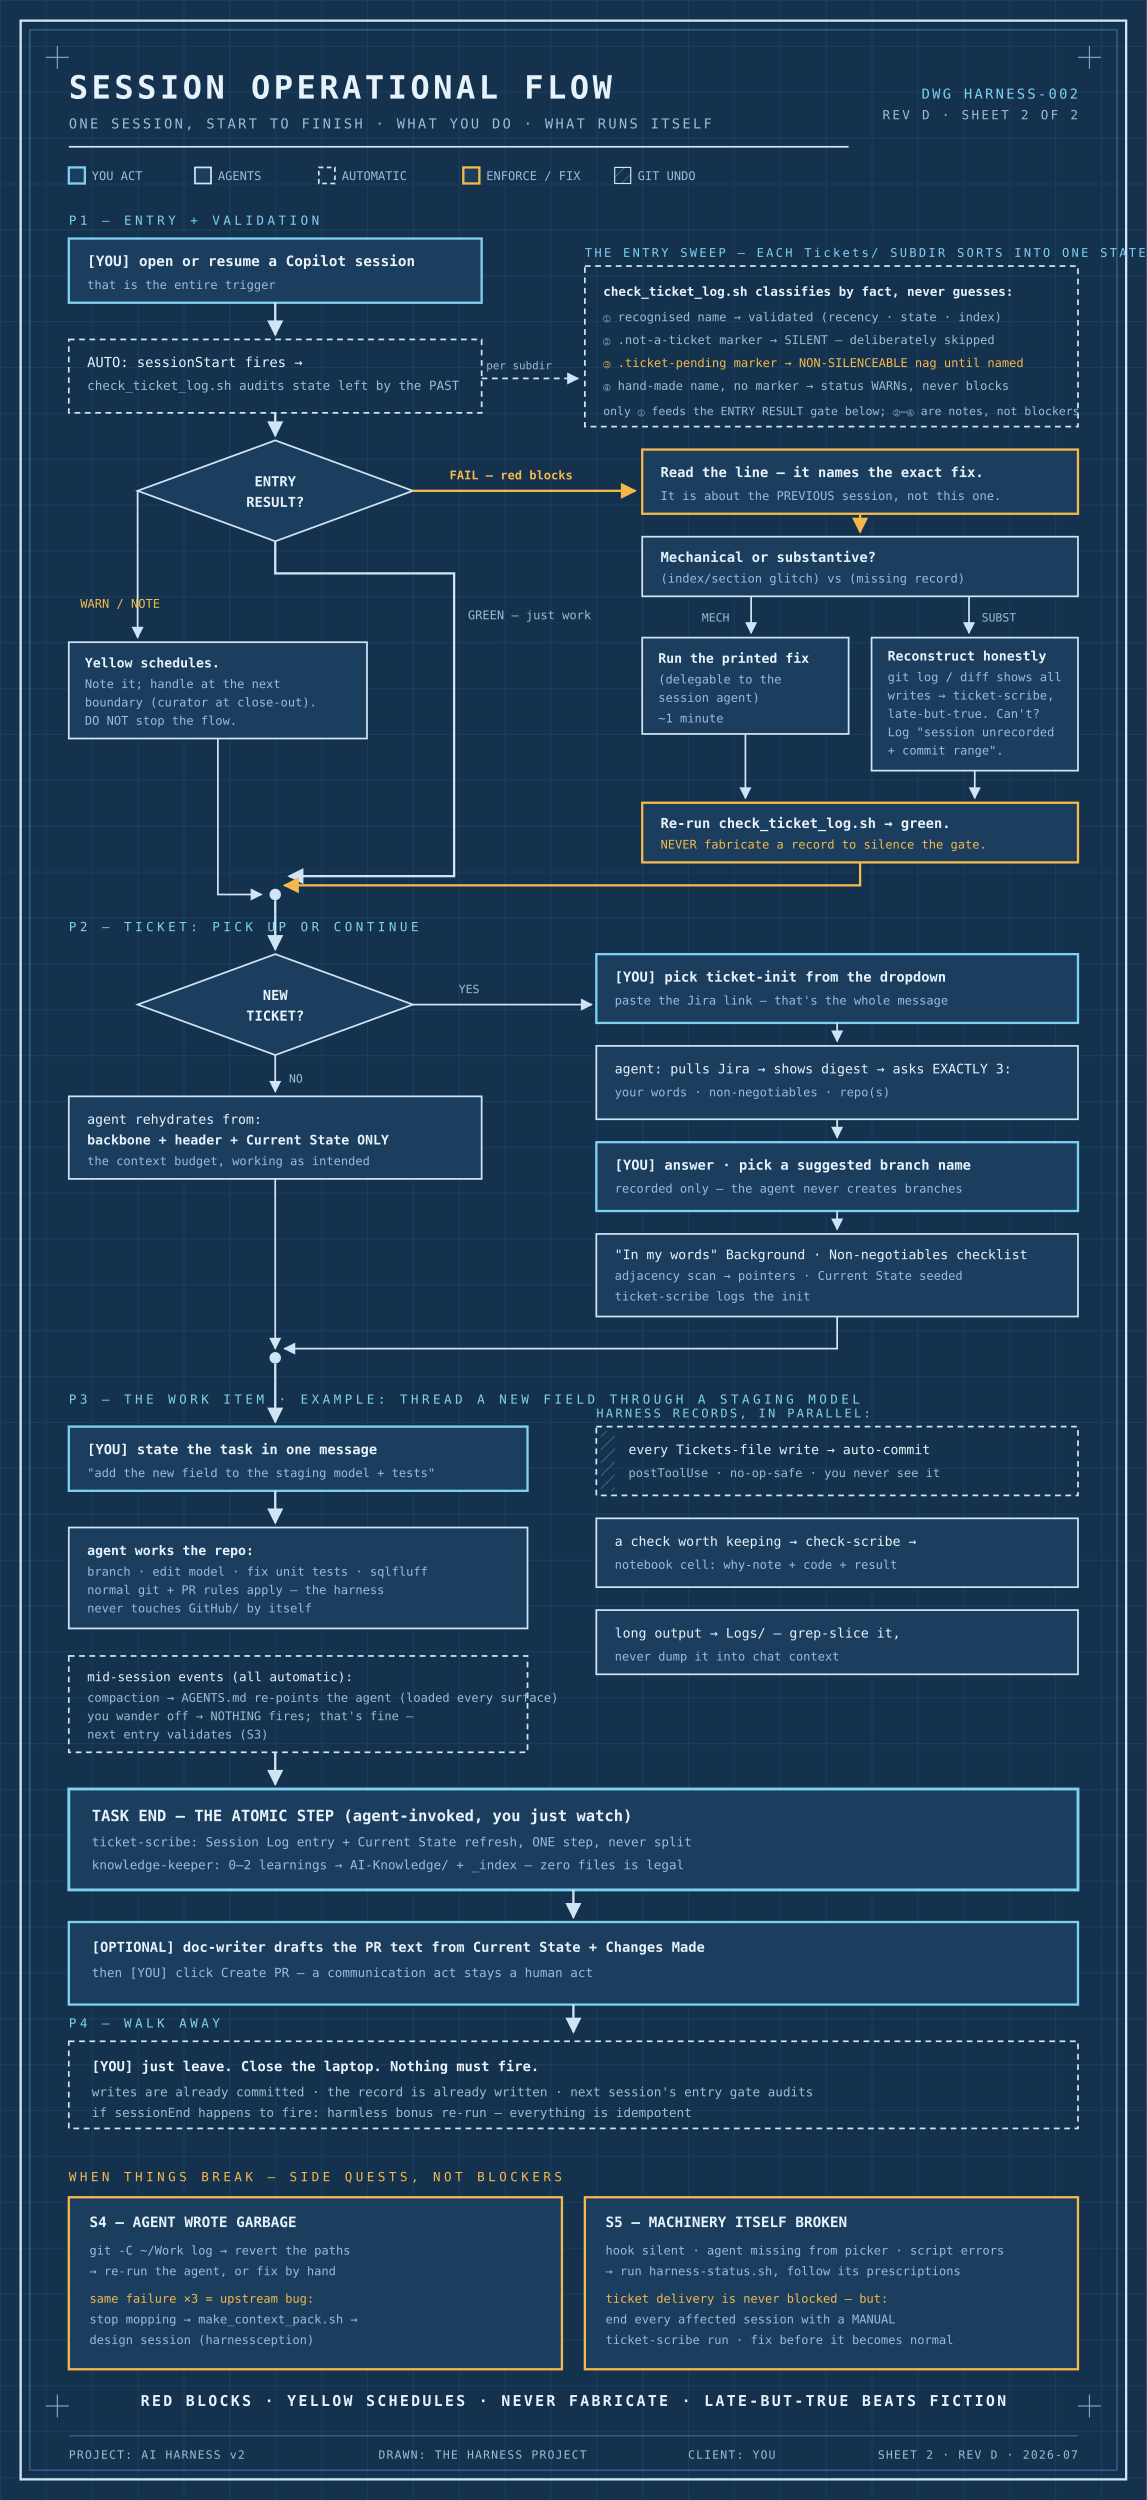
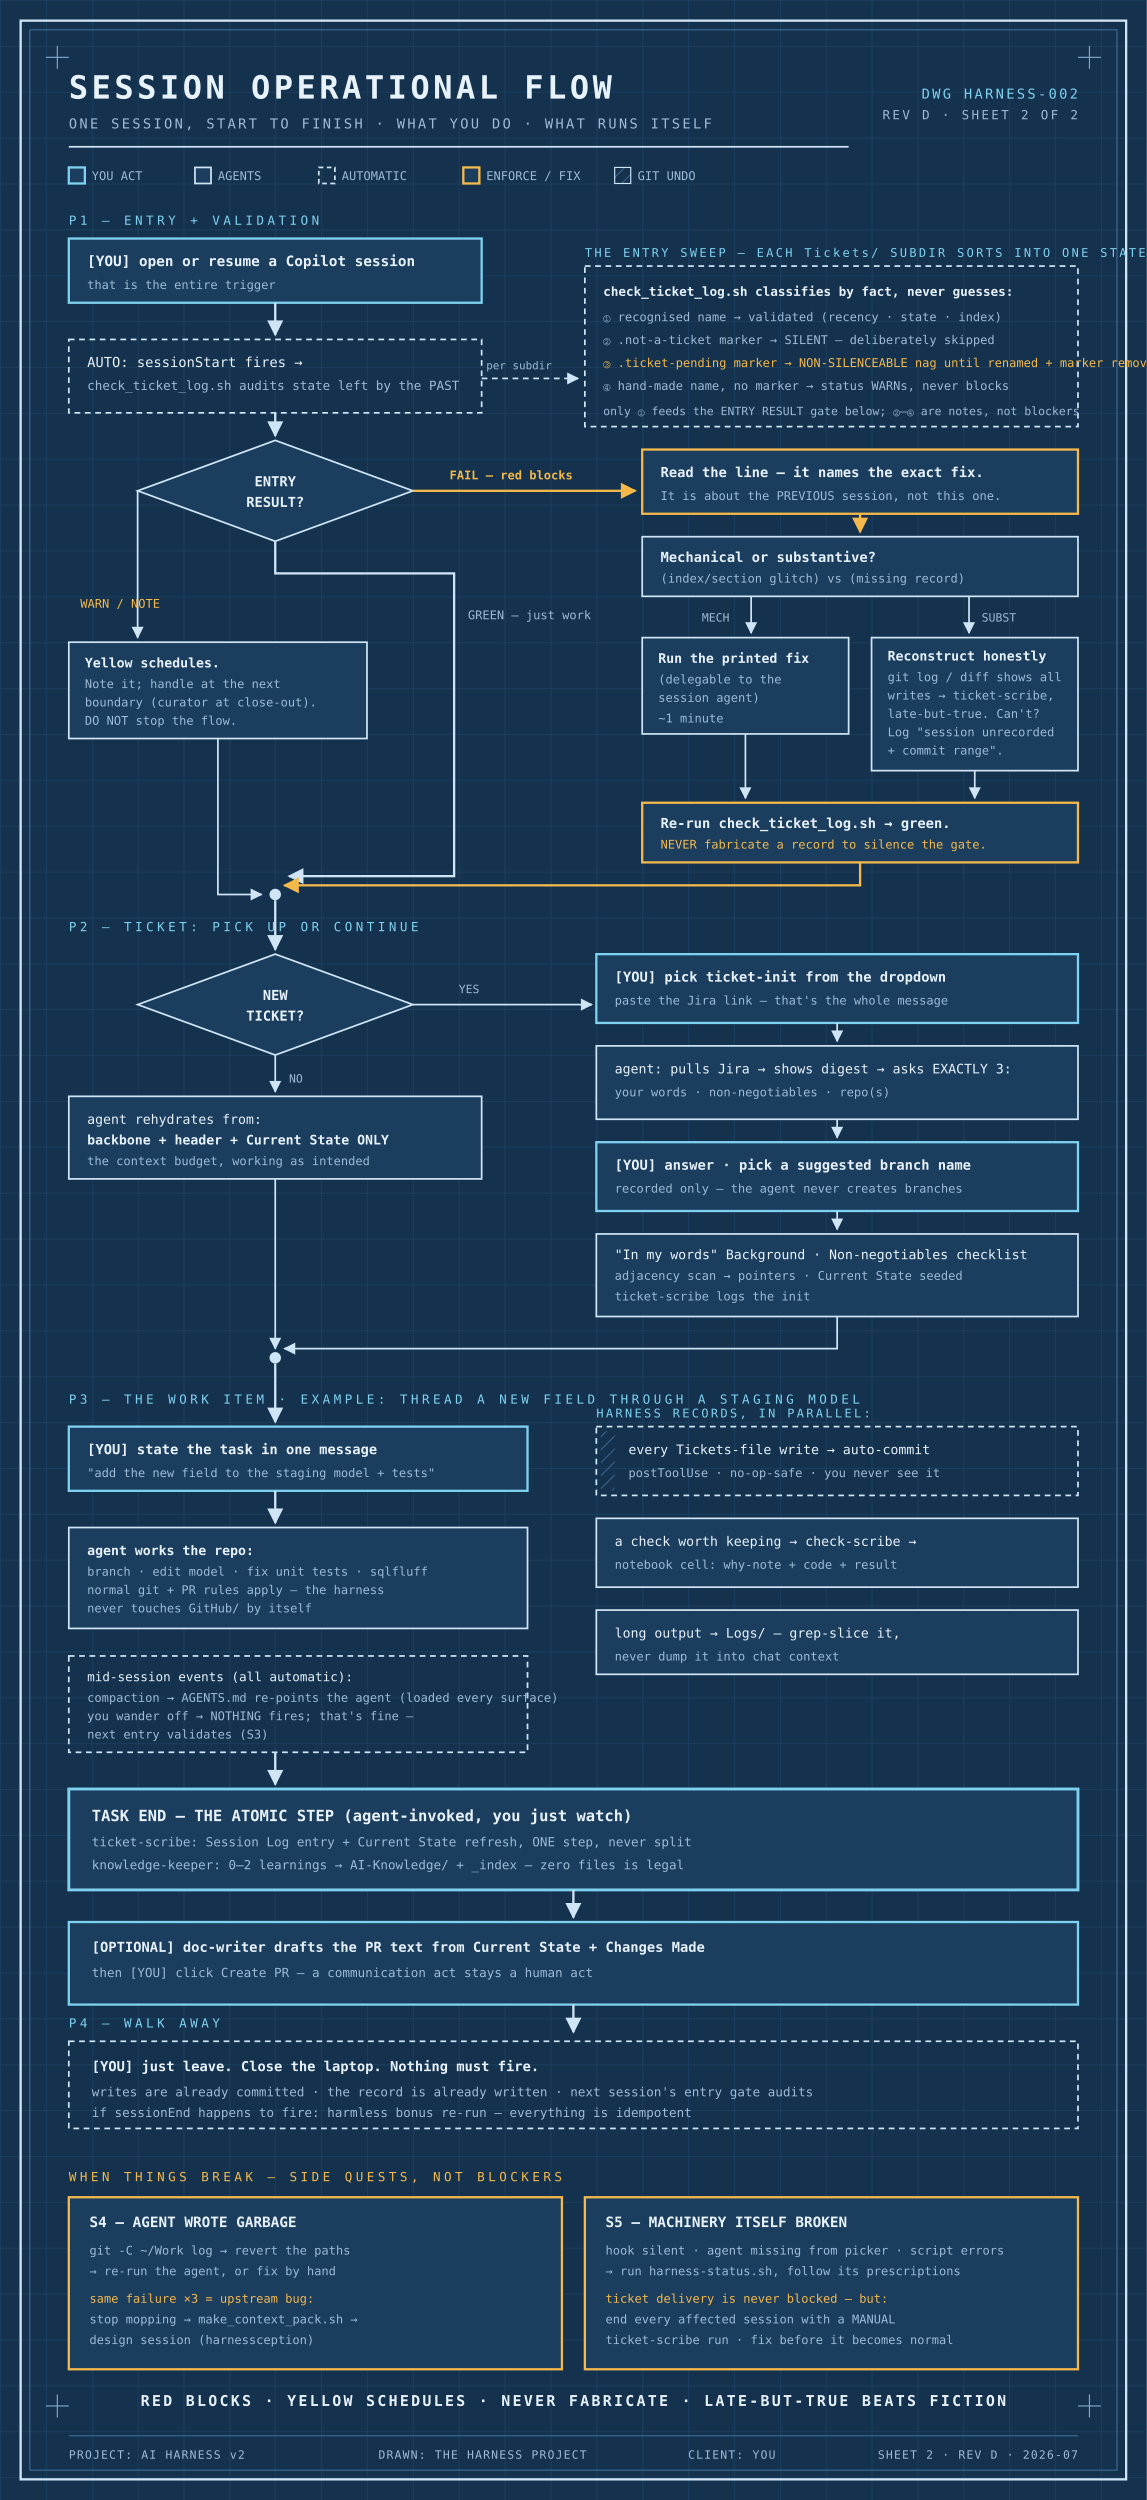
<svg xmlns="http://www.w3.org/2000/svg" width="1000" height="2180" viewBox="0 0 1000 2180" font-family="ui-monospace, SFMono-Regular, Menlo, Consolas, monospace">
  <defs>
    <pattern id="grid" width="40" height="40" patternUnits="userSpaceOnUse">
      <path d="M40 0H0V40" fill="none" stroke="#1E4568" stroke-width="1" />
    </pattern>
    <pattern id="hatch" width="8" height="8" patternUnits="userSpaceOnUse" patternTransform="rotate(45)">
      <line x1="0" y1="0" x2="0" y2="8" stroke="#3D6A94" stroke-width="1.5" />
    </pattern>
    <marker id="arw" viewBox="0 0 10 10" refX="9" refY="5" markerWidth="7" markerHeight="7" orient="auto-start-reverse">
      <path d="M0 0 L10 5 L0 10 z" fill="#CFE4F5" />
    </marker>
    <marker id="arwA" viewBox="0 0 10 10" refX="9" refY="5" markerWidth="7" markerHeight="7" orient="auto-start-reverse">
      <path d="M0 0 L10 5 L0 10 z" fill="#F5B84A" />
    </marker>
  </defs>
  <rect width="1000" height="2180" fill="#14324E" />
  <rect width="1000" height="2180" fill="url(#grid)" />
  <rect x="18" y="18" width="964" height="2144" fill="none" stroke="#CFE4F5" stroke-width="2" />
  <rect x="26" y="26" width="948" height="2128" fill="none" stroke="#3D6A94" stroke-width="1" />
  <g stroke="#7FA8CC" stroke-width="1">
    <path d="M50 40 v20 M40 50 h20" />
    <path d="M950 40 v20 M940 50 h20" />
    <path d="M50 2088 v20 M40 2098 h20" />
    <path d="M950 2088 v20 M940 2098 h20" />
  </g>
  <text x="60" y="86" fill="#E8F2FB" font-size="28" font-weight="700" letter-spacing="3">SESSION OPERATIONAL FLOW</text>
  <text x="60" y="112" fill="#9DBBD6" font-size="12" letter-spacing="2">ONE SESSION, START TO FINISH · WHAT YOU DO · WHAT RUNS ITSELF</text>
  <line x1="60" y1="128" x2="740" y2="128" stroke="#CFE4F5" stroke-width="1.5" />
  <text x="940" y="86" fill="#7FD1F0" font-size="12" letter-spacing="2" text-anchor="end">DWG HARNESS-002</text>
  <text x="940" y="104" fill="#9DBBD6" font-size="11" letter-spacing="2" text-anchor="end">REV D · SHEET 2 OF 2</text>
  <g font-size="10.5" fill="#9DBBD6">
    <rect x="60" y="146" width="14" height="14" fill="#1B3E5F" stroke="#7FD1F0" stroke-width="2" />
    <text x="80" y="157">YOU ACT</text>
    <rect x="170" y="146" width="14" height="14" fill="#1B3E5F" stroke="#CFE4F5" stroke-width="1.5" />
    <text x="190" y="157">AGENTS</text>
    <rect x="278" y="146" width="14" height="14" fill="none" stroke="#CFE4F5" stroke-width="1.5" stroke-dasharray="4 3" />
    <text x="298" y="157">AUTOMATIC</text>
    <rect x="404" y="146" width="14" height="14" fill="#1B3E5F" stroke="#F5B84A" stroke-width="2" />
    <text x="424" y="157">ENFORCE / FIX</text>
    <rect x="536" y="146" width="14" height="14" fill="url(#hatch)" stroke="#CFE4F5" stroke-width="1" />
    <text x="556" y="157">GIT UNDO</text>
  </g>
  <text x="60" y="196" fill="#7FD1F0" font-size="11" letter-spacing="3">P1 — ENTRY + VALIDATION</text>
  <rect x="60" y="208" width="360" height="56" fill="#1B3E5F" stroke="#7FD1F0" stroke-width="2" />
  <text x="76" y="232" fill="#E8F2FB" font-size="12.5" font-weight="700">[YOU] open or resume a Copilot session</text>
  <text x="76" y="252" fill="#9DBBD6" font-size="10.5">that is the entire trigger</text>
  <line x1="240" y1="264" x2="240" y2="292" stroke="#CFE4F5" stroke-width="2" marker-end="url(#arw)" />
  <rect x="60" y="296" width="360" height="64" fill="none" stroke="#CFE4F5" stroke-width="1.5" stroke-dasharray="5 4" />
  <text x="76" y="320" fill="#E8F2FB" font-size="12">AUTO: sessionStart fires →</text>
  <text x="76" y="340" fill="#9DBBD6" font-size="11">check_ticket_log.sh audits state left by the PAST</text>
  <line x1="240" y1="360" x2="240" y2="380" stroke="#CFE4F5" stroke-width="2" marker-end="url(#arw)" />
  <text x="510" y="224" fill="#7FD1F0" font-size="10.5" letter-spacing="2">THE ENTRY SWEEP — EACH Tickets/ SUBDIR SORTS INTO ONE STATE</text>
  <rect x="510" y="232" width="430" height="140" fill="none" stroke="#CFE4F5" stroke-width="1.5" stroke-dasharray="5 4" />
  <text x="526" y="258" fill="#E8F2FB" font-size="11" font-weight="700">check_ticket_log.sh classifies by fact, never guesses:</text>
  <text x="526" y="280" fill="#9DBBD6" font-size="10.5">① recognised name → validated (recency · state · index)</text>
  <text x="526" y="300" fill="#9DBBD6" font-size="10.5">② .not-a-ticket marker → SILENT — deliberately skipped</text>
-   <text x="526" y="320" fill="#F5B84A" font-size="10.5">③ .ticket-pending marker → NON-SILENCEABLE nag until named</text>
+   <text x="526" y="320" fill="#F5B84A" font-size="10.5">③ .ticket-pending marker → NON-SILENCEABLE nag until renamed + marker removed</text>
  <text x="526" y="340" fill="#9DBBD6" font-size="10.5">④ hand-made name, no marker → status WARNs, never blocks</text>
  <text x="526" y="362" fill="#9DBBD6" font-size="10">only ① feeds the ENTRY RESULT gate below; ②–④ are notes, not blockers</text>
  <line x1="420" y1="330" x2="504" y2="330" stroke="#CFE4F5" stroke-width="1.5" stroke-dasharray="5 4" marker-end="url(#arw)" />
  <text x="424" y="322" fill="#9DBBD6" font-size="9.5">per subdir</text>
  <path d="M240 384 L360 428 L240 472 L120 428 Z" fill="#1B3E5F" stroke="#CFE4F5" stroke-width="1.5" />
  <text x="240" y="424" fill="#E8F2FB" font-size="12" font-weight="700" text-anchor="middle">ENTRY</text>
  <text x="240" y="442" fill="#E8F2FB" font-size="12" font-weight="700" text-anchor="middle">RESULT?</text>
  <path d="M240 472 V500 H396 V764 H252" fill="none" stroke="#CFE4F5" stroke-width="2" marker-end="url(#arw)" />
  <text x="408" y="540" fill="#9DBBD6" font-size="10.5">GREEN — just work</text>
  <line x1="120" y1="428" x2="120" y2="556" stroke="#CFE4F5" stroke-width="1.5" marker-end="url(#arw)" />
  <text x="70" y="530" fill="#F5B84A" font-size="10.5">WARN / NOTE</text>
  <rect x="60" y="560" width="260" height="84" fill="#1B3E5F" stroke="#CFE4F5" stroke-width="1.5" />
  <text x="74" y="582" fill="#E8F2FB" font-size="11.5" font-weight="700">Yellow schedules.</text>
  <text x="74" y="600" fill="#9DBBD6" font-size="10.5">Note it; handle at the next</text>
  <text x="74" y="616" fill="#9DBBD6" font-size="10.5">boundary (curator at close-out).</text>
  <text x="74" y="632" fill="#9DBBD6" font-size="10.5">DO NOT stop the flow.</text>
  <path d="M190 644 V780 H228" fill="none" stroke="#CFE4F5" stroke-width="1.5" marker-end="url(#arw)" />
  <line x1="360" y1="428" x2="554" y2="428" stroke="#F5B84A" stroke-width="2" marker-end="url(#arwA)" />
  <text x="392" y="418" fill="#F5B84A" font-size="10.5" font-weight="700">FAIL — red blocks</text>
  <rect x="560" y="392" width="380" height="56" fill="#1B3E5F" stroke="#F5B84A" stroke-width="2" />
  <text x="576" y="416" fill="#E8F2FB" font-size="12" font-weight="700">Read the line — it names the exact fix.</text>
  <text x="576" y="436" fill="#9DBBD6" font-size="10.5">It is about the PREVIOUS session, not this one.</text>
  <line x1="750" y1="448" x2="750" y2="464" stroke="#F5B84A" stroke-width="2" marker-end="url(#arwA)" />
  <rect x="560" y="468" width="380" height="52" fill="#1B3E5F" stroke="#CFE4F5" stroke-width="1.5" />
  <text x="576" y="490" fill="#E8F2FB" font-size="12" font-weight="700">Mechanical or substantive?</text>
  <text x="576" y="508" fill="#9DBBD6" font-size="10.5">(index/section glitch)  vs  (missing record)</text>
  <line x1="655" y1="520" x2="655" y2="552" stroke="#CFE4F5" stroke-width="1.5" marker-end="url(#arw)" />
  <text x="612" y="542" fill="#9DBBD6" font-size="10">MECH</text>
  <line x1="845" y1="520" x2="845" y2="552" stroke="#CFE4F5" stroke-width="1.5" marker-end="url(#arw)" />
  <text x="856" y="542" fill="#9DBBD6" font-size="10">SUBST</text>
  <rect x="560" y="556" width="180" height="84" fill="#1B3E5F" stroke="#CFE4F5" stroke-width="1.5" />
  <text x="574" y="578" fill="#E8F2FB" font-size="11.5" font-weight="700">Run the printed fix</text>
  <text x="574" y="596" fill="#9DBBD6" font-size="10.5">(delegable to the</text>
  <text x="574" y="612" fill="#9DBBD6" font-size="10.5">session agent)</text>
  <text x="574" y="630" fill="#9DBBD6" font-size="10.5">~1 minute</text>
  <rect x="760" y="556" width="180" height="116" fill="#1B3E5F" stroke="#CFE4F5" stroke-width="1.5" />
  <text x="774" y="576" fill="#E8F2FB" font-size="11.5" font-weight="700">Reconstruct honestly</text>
  <text x="774" y="594" fill="#9DBBD6" font-size="10.5">git log / diff shows all</text>
  <text x="774" y="610" fill="#9DBBD6" font-size="10.5">writes → ticket-scribe,</text>
  <text x="774" y="626" fill="#9DBBD6" font-size="10.5">late-but-true. Can't?</text>
  <text x="774" y="642" fill="#9DBBD6" font-size="10.5">Log "session unrecorded</text>
  <text x="774" y="658" fill="#9DBBD6" font-size="10.5">+ commit range".</text>
  <path d="M650 640 V696" fill="none" stroke="#CFE4F5" stroke-width="1.5" marker-end="url(#arw)" />
  <path d="M850 672 V696" fill="none" stroke="#CFE4F5" stroke-width="1.5" marker-end="url(#arw)" />
  <rect x="560" y="700" width="380" height="52" fill="#1B3E5F" stroke="#F5B84A" stroke-width="2" />
  <text x="576" y="722" fill="#E8F2FB" font-size="12" font-weight="700">Re-run check_ticket_log.sh → green.</text>
  <text x="576" y="740" fill="#F5B84A" font-size="10.5">NEVER fabricate a record to silence the gate.</text>
  <path d="M750 752 V772 H248" fill="none" stroke="#F5B84A" stroke-width="2" marker-end="url(#arwA)" />
  <circle cx="240" cy="780" r="5" fill="#CFE4F5" />
  <text x="60" y="812" fill="#7FD1F0" font-size="11" letter-spacing="3">P2 — TICKET: PICK UP OR CONTINUE</text>
  <line x1="240" y1="785" x2="240" y2="828" stroke="#CFE4F5" stroke-width="2" marker-end="url(#arw)" />
  <path d="M240 832 L360 876 L240 920 L120 876 Z" fill="#1B3E5F" stroke="#CFE4F5" stroke-width="1.5" />
  <text x="240" y="872" fill="#E8F2FB" font-size="12" font-weight="700" text-anchor="middle">NEW</text>
  <text x="240" y="890" fill="#E8F2FB" font-size="12" font-weight="700" text-anchor="middle">TICKET?</text>
  <line x1="360" y1="876" x2="516" y2="876" stroke="#CFE4F5" stroke-width="1.5" marker-end="url(#arw)" />
  <text x="400" y="866" fill="#9DBBD6" font-size="10">YES</text>
  <rect x="520" y="832" width="420" height="60" fill="#1B3E5F" stroke="#7FD1F0" stroke-width="2" />
  <text x="536" y="856" fill="#E8F2FB" font-size="12" font-weight="700">[YOU] pick ticket-init from the dropdown</text>
  <text x="536" y="876" fill="#9DBBD6" font-size="10.5">paste the Jira link — that's the whole message</text>
  <line x1="730" y1="892" x2="730" y2="908" stroke="#CFE4F5" stroke-width="1.5" marker-end="url(#arw)" />
  <rect x="520" y="912" width="420" height="64" fill="#1B3E5F" stroke="#CFE4F5" stroke-width="1.5" />
  <text x="536" y="936" fill="#E8F2FB" font-size="11.5">agent: pulls Jira → shows digest → asks EXACTLY 3:</text>
  <text x="536" y="956" fill="#9DBBD6" font-size="10.5">your words · non-negotiables · repo(s)</text>
  <line x1="730" y1="976" x2="730" y2="992" stroke="#CFE4F5" stroke-width="1.5" marker-end="url(#arw)" />
  <rect x="520" y="996" width="420" height="60" fill="#1B3E5F" stroke="#7FD1F0" stroke-width="2" />
  <text x="536" y="1020" fill="#E8F2FB" font-size="12" font-weight="700">[YOU] answer · pick a suggested branch name</text>
  <text x="536" y="1040" fill="#9DBBD6" font-size="10.5">recorded only — the agent never creates branches</text>
  <line x1="730" y1="1056" x2="730" y2="1072" stroke="#CFE4F5" stroke-width="1.5" marker-end="url(#arw)" />
  <rect x="520" y="1076" width="420" height="72" fill="#1B3E5F" stroke="#CFE4F5" stroke-width="1.5" />
  <text x="536" y="1098" fill="#E8F2FB" font-size="11.5">"In my words" Background · Non-negotiables checklist</text>
  <text x="536" y="1116" fill="#9DBBD6" font-size="10.5">adjacency scan → pointers · Current State seeded</text>
  <text x="536" y="1134" fill="#9DBBD6" font-size="10.5">ticket-scribe logs the init</text>
  <path d="M730 1148 V1176 H248" fill="none" stroke="#CFE4F5" stroke-width="1.5" marker-end="url(#arw)" />
  <line x1="240" y1="920" x2="240" y2="952" stroke="#CFE4F5" stroke-width="1.5" marker-end="url(#arw)" />
  <text x="252" y="944" fill="#9DBBD6" font-size="10">NO</text>
  <rect x="60" y="956" width="360" height="72" fill="#1B3E5F" stroke="#CFE4F5" stroke-width="1.5" />
  <text x="76" y="980" fill="#E8F2FB" font-size="11.5">agent rehydrates from:</text>
  <text x="76" y="998" fill="#E8F2FB" font-size="11.5" font-weight="700">backbone + header + Current State ONLY</text>
  <text x="76" y="1016" fill="#9DBBD6" font-size="10.5">the context budget, working as intended</text>
  <line x1="240" y1="1028" x2="240" y2="1176" stroke="#CFE4F5" stroke-width="1.5" marker-end="url(#arw)" />
  <circle cx="240" cy="1184" r="5" fill="#CFE4F5" />
  <text x="60" y="1224" fill="#7FD1F0" font-size="11" letter-spacing="3">P3 — THE WORK ITEM · EXAMPLE: THREAD A NEW FIELD THROUGH A STAGING MODEL</text>
  <line x1="240" y1="1189" x2="240" y2="1240" stroke="#CFE4F5" stroke-width="2" marker-end="url(#arw)" />
  <rect x="60" y="1244" width="400" height="56" fill="#1B3E5F" stroke="#7FD1F0" stroke-width="2" />
  <text x="76" y="1268" fill="#E8F2FB" font-size="12" font-weight="700">[YOU] state the task in one message</text>
  <text x="76" y="1288" fill="#9DBBD6" font-size="10.5">"add the new field to the staging model + tests"</text>
  <line x1="240" y1="1300" x2="240" y2="1328" stroke="#CFE4F5" stroke-width="2" marker-end="url(#arw)" />
  <rect x="60" y="1332" width="400" height="88" fill="#1B3E5F" stroke="#CFE4F5" stroke-width="1.5" />
  <text x="76" y="1356" fill="#E8F2FB" font-size="11.5" font-weight="700">agent works the repo:</text>
  <text x="76" y="1374" fill="#9DBBD6" font-size="10.5">branch · edit model · fix unit tests · sqlfluff</text>
  <text x="76" y="1390" fill="#9DBBD6" font-size="10.5">normal git + PR rules apply — the harness</text>
  <text x="76" y="1406" fill="#9DBBD6" font-size="10.5">never touches GitHub/ by itself</text>
  <text x="520" y="1236" fill="#7FD1F0" font-size="10.5" letter-spacing="2">HARNESS RECORDS, IN PARALLEL:</text>
  <rect x="520" y="1244" width="420" height="60" fill="none" stroke="#CFE4F5" stroke-width="1.5" stroke-dasharray="5 4" />
  <rect x="524" y="1248" width="12" height="52" fill="url(#hatch)" />
  <text x="548" y="1268" fill="#E8F2FB" font-size="11.5">every Tickets-file write → auto-commit</text>
  <text x="548" y="1288" fill="#9DBBD6" font-size="10.5">postToolUse · no-op-safe · you never see it</text>
  <rect x="520" y="1324" width="420" height="60" fill="#1B3E5F" stroke="#CFE4F5" stroke-width="1.5" />
  <text x="536" y="1348" fill="#E8F2FB" font-size="11.5">a check worth keeping → check-scribe →</text>
  <text x="536" y="1368" fill="#9DBBD6" font-size="10.5">notebook cell: why-note + code + result</text>
  <rect x="520" y="1404" width="420" height="56" fill="#1B3E5F" stroke="#CFE4F5" stroke-width="1.5" />
  <text x="536" y="1428" fill="#E8F2FB" font-size="11.5">long output → Logs/ — grep-slice it,</text>
  <text x="536" y="1448" fill="#9DBBD6" font-size="10.5">never dump it into chat context</text>
  <rect x="60" y="1444" width="400" height="84" fill="none" stroke="#CFE4F5" stroke-width="1.5" stroke-dasharray="5 4" />
  <text x="76" y="1466" fill="#E8F2FB" font-size="11">mid-session events (all automatic):</text>
  <text x="76" y="1484" fill="#9DBBD6" font-size="10.5">compaction → AGENTS.md re-points the agent (loaded every surface)</text>
  <text x="76" y="1500" fill="#9DBBD6" font-size="10.5">you wander off → NOTHING fires; that's fine —</text>
  <text x="76" y="1516" fill="#9DBBD6" font-size="10.5">next entry validates (S3)</text>
  <line x1="240" y1="1528" x2="240" y2="1556" stroke="#CFE4F5" stroke-width="2" marker-end="url(#arw)" />
  <rect x="60" y="1560" width="880" height="88" fill="#1B3E5F" stroke="#7FD1F0" stroke-width="2.5" />
  <text x="80" y="1588" fill="#E8F2FB" font-size="13.5" font-weight="700">TASK END — THE ATOMIC STEP (agent-invoked, you just watch)</text>
  <text x="80" y="1610" fill="#9DBBD6" font-size="11">ticket-scribe: Session Log entry + Current State refresh, ONE step, never split</text>
  <text x="80" y="1630" fill="#9DBBD6" font-size="11">knowledge-keeper: 0–2 learnings → AI-Knowledge/ + _index — zero files is legal</text>
  <line x1="500" y1="1648" x2="500" y2="1672" stroke="#CFE4F5" stroke-width="2" marker-end="url(#arw)" />
  <rect x="60" y="1676" width="880" height="72" fill="#1B3E5F" stroke="#7FD1F0" stroke-width="2" />
  <text x="80" y="1702" fill="#E8F2FB" font-size="12" font-weight="700">[OPTIONAL] doc-writer drafts the PR text from Current State + Changes Made</text>
  <text x="80" y="1724" fill="#9DBBD6" font-size="11">then [YOU] click Create PR — a communication act stays a human act</text>
  <line x1="500" y1="1748" x2="500" y2="1772" stroke="#CFE4F5" stroke-width="2" marker-end="url(#arw)" />
  <text x="60" y="1768" fill="#7FD1F0" font-size="11" letter-spacing="3">P4 — WALK AWAY</text>
  <rect x="60" y="1780" width="880" height="76" fill="none" stroke="#CFE4F5" stroke-width="1.5" stroke-dasharray="5 4" />
  <text x="80" y="1806" fill="#E8F2FB" font-size="12" font-weight="700">[YOU] just leave. Close the laptop. Nothing must fire.</text>
  <text x="80" y="1828" fill="#9DBBD6" font-size="11">writes are already committed · the record is already written · next session's entry gate audits</text>
  <text x="80" y="1846" fill="#9DBBD6" font-size="11">if sessionEnd happens to fire: harmless bonus re-run — everything is idempotent</text>
  <text x="60" y="1902" fill="#F5B84A" font-size="11" letter-spacing="3">WHEN THINGS BREAK — SIDE QUESTS, NOT BLOCKERS</text>
  <rect x="60" y="1916" width="430" height="150" fill="#1B3E5F" stroke="#F5B84A" stroke-width="2" />
  <text x="78" y="1942" fill="#E8F2FB" font-size="12.5" font-weight="700">S4 — AGENT WROTE GARBAGE</text>
  <text x="78" y="1966" fill="#9DBBD6" font-size="10.5">git -C ~/Work log → revert the paths</text>
  <text x="78" y="1984" fill="#9DBBD6" font-size="10.5">→ re-run the agent, or fix by hand</text>
  <text x="78" y="2008" fill="#F5B84A" font-size="10.5">same failure ×3 = upstream bug:</text>
  <text x="78" y="2026" fill="#9DBBD6" font-size="10.5">stop mopping → make_context_pack.sh →</text>
  <text x="78" y="2044" fill="#9DBBD6" font-size="10.5">design session (harnessception)</text>
  <rect x="510" y="1916" width="430" height="150" fill="#1B3E5F" stroke="#F5B84A" stroke-width="2" />
  <text x="528" y="1942" fill="#E8F2FB" font-size="12.5" font-weight="700">S5 — MACHINERY ITSELF BROKEN</text>
  <text x="528" y="1966" fill="#9DBBD6" font-size="10.5">hook silent · agent missing from picker · script errors</text>
  <text x="528" y="1984" fill="#9DBBD6" font-size="10.5">→ run harness-status.sh, follow its prescriptions</text>
  <text x="528" y="2008" fill="#F5B84A" font-size="10.5">ticket delivery is never blocked — but:</text>
  <text x="528" y="2026" fill="#9DBBD6" font-size="10.5">end every affected session with a MANUAL</text>
  <text x="528" y="2044" fill="#9DBBD6" font-size="10.5">ticket-scribe run · fix before it becomes normal</text>
  <text x="500" y="2098" fill="#E8F2FB" font-size="13" font-weight="700" letter-spacing="2" text-anchor="middle">RED BLOCKS · YELLOW SCHEDULES · NEVER FABRICATE · LATE-BUT-TRUE BEATS FICTION</text>
  <g font-size="10" fill="#9DBBD6" letter-spacing="1">
    <line x1="60" y1="2124" x2="940" y2="2124" stroke="#3D6A94" stroke-width="1" />
    <text x="60" y="2144">PROJECT: AI HARNESS v2</text>
    <text x="330" y="2144">DRAWN: THE HARNESS PROJECT</text>
    <text x="600" y="2144">CLIENT: YOU</text>
    <text x="940" y="2144" text-anchor="end">SHEET 2 · REV D · 2026-07</text>
  </g>
</svg>
